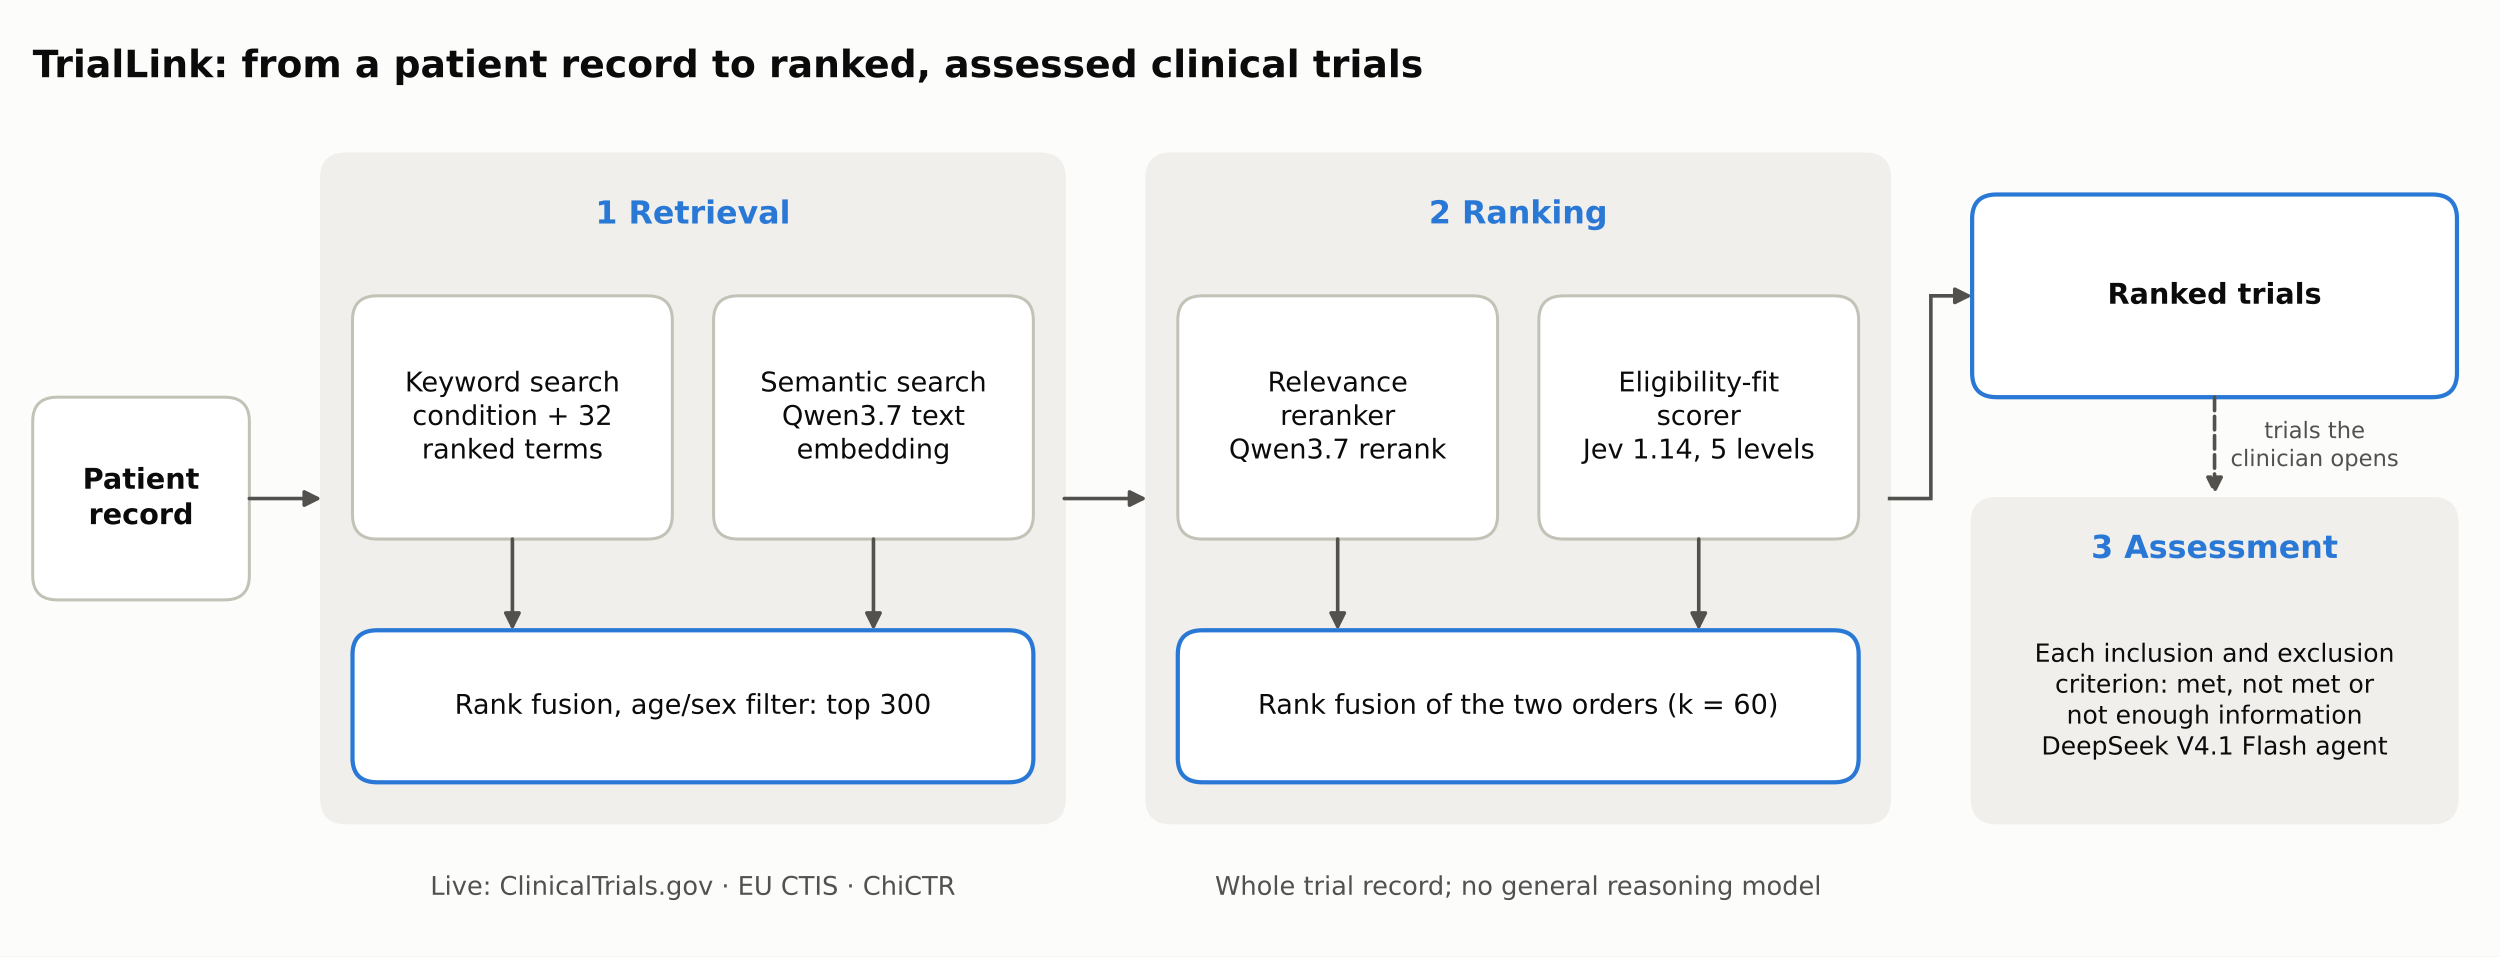
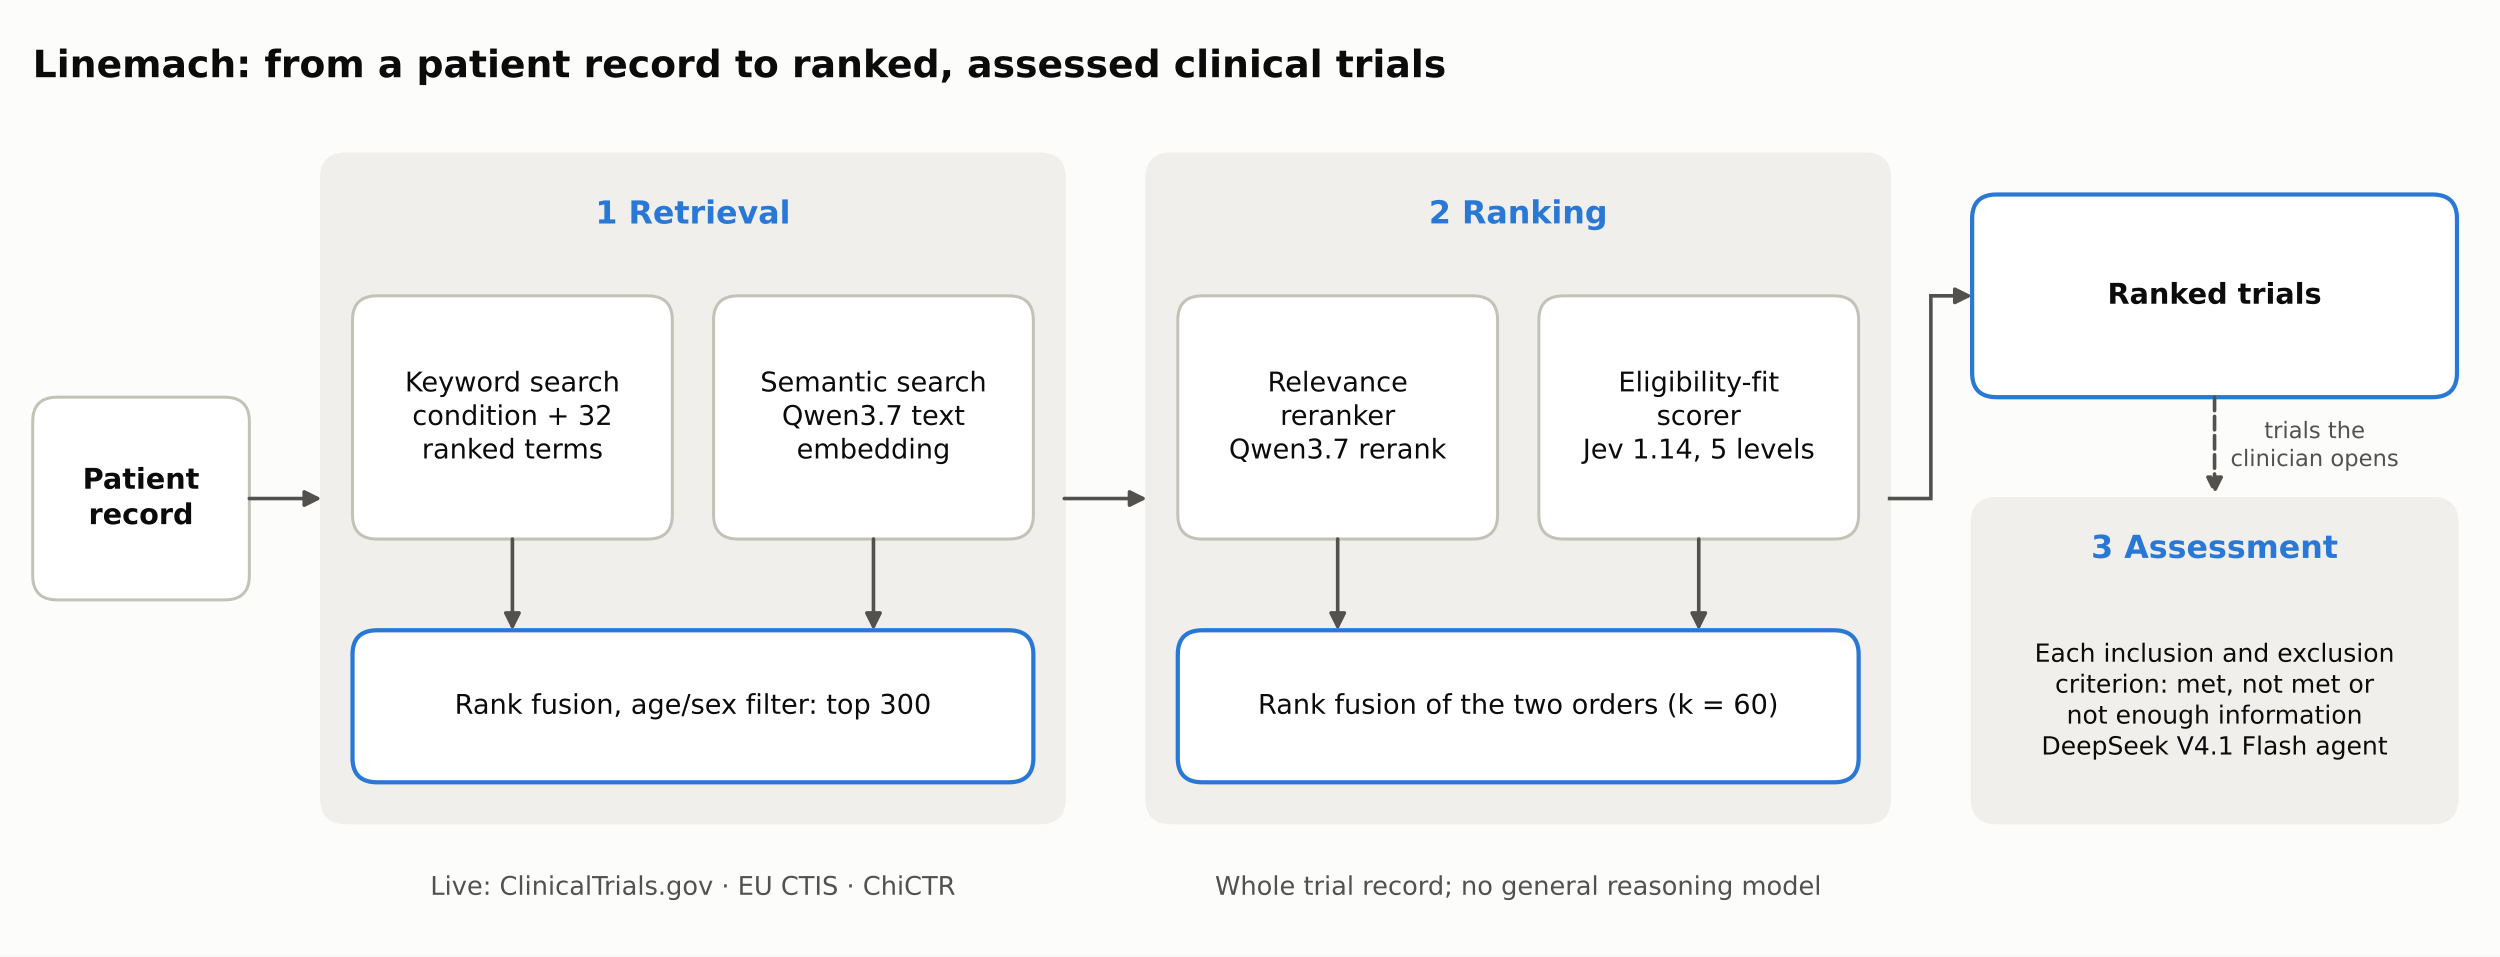
<svg xmlns="http://www.w3.org/2000/svg" width="828pt" height="316.8pt" viewBox="0 0 828 316.8" version="1.1">
  <defs>
    <style type="text/css">*{stroke-linejoin: round; stroke-linecap: butt}</style>
  </defs>
  <g id="figure_1">
    <g id="patch_1">
      <path d="M 0 316.8  L 828 316.8  L 828 0  L 0 0  z " style="fill: #fcfcfb" />
    </g>
    <g id="axes_1">
      <g id="patch_2">
        <path d="M 19.033 198.678  L 74.383 198.678  Q 82.583 198.678 82.583 190.623  L 82.583 139.603  Q 82.583 131.548 74.383 131.548  L 19.033 131.548  Q 10.833 131.548 10.833 139.603  L 10.833 190.623  Q 10.833 198.678 19.033 198.678  z " clip-path="url(#p9ce9f2cfa7)" style="fill: #ffffff; stroke: #c3c2b7; stroke-linejoin: miter" />
      </g>
      <g id="patch_3">
        <path d="M 114.7 272.522  L 344.3 272.522  Q 352.5 272.522 352.5 264.466  L 352.5 59.047  Q 352.5 50.991 344.3 50.991  L 114.7 50.991  Q 106.5 50.991 106.5 59.047  L 106.5 264.466  Q 106.5 272.522 114.7 272.522  z " clip-path="url(#p9ce9f2cfa7)" style="fill: #f0efec; stroke: #f0efec; stroke-linejoin: miter" />
      </g>
      <g id="patch_4">
        <path d="M 124.95 178.539  L 214.467 178.539  Q 222.667 178.539 222.667 170.483  L 222.667 106.038  Q 222.667 97.983 214.467 97.983  L 124.95 97.983  Q 116.75 97.983 116.75 106.038  L 116.75 170.483  Q 116.75 178.539 124.95 178.539  z " clip-path="url(#p9ce9f2cfa7)" style="fill: #ffffff; stroke: #c3c2b7; stroke-linejoin: miter" />
      </g>
      <g id="patch_5">
        <path d="M 244.533 178.539  L 334.05 178.539  Q 342.25 178.539 342.25 170.483  L 342.25 106.038  Q 342.25 97.983 334.05 97.983  L 244.533 97.983  Q 236.333 97.983 236.333 106.038  L 236.333 170.483  Q 236.333 178.539 244.533 178.539  z " clip-path="url(#p9ce9f2cfa7)" style="fill: #ffffff; stroke: #c3c2b7; stroke-linejoin: miter" />
      </g>
      <g id="patch_6">
        <path d="M 124.95 259.096  L 334.05 259.096  Q 342.25 259.096 342.25 251.04  L 342.25 216.803  Q 342.25 208.748 334.05 208.748  L 124.95 208.748  Q 116.75 208.748 116.75 216.803  L 116.75 251.04  Q 116.75 259.096 124.95 259.096  z " clip-path="url(#p9ce9f2cfa7)" style="fill: #ffffff; stroke: #2a78d6; stroke-width: 1.4; stroke-linejoin: miter" />
      </g>
      <g id="patch_7">
        <path d="M 169.708 178.539  Q 169.708 193.643 169.708 207.406  " clip-path="url(#p9ce9f2cfa7)" style="fill: none; stroke: #52514e; stroke-width: 1.2; stroke-linecap: round" />
        <path d="M 171.908 203.006  L 169.708 207.406  L 167.508 203.006  z " clip-path="url(#p9ce9f2cfa7)" style="fill: #52514e; stroke: #52514e; stroke-width: 1.2; stroke-linecap: round" />
      </g>
      <g id="patch_8">
        <path d="M 289.292 178.539  Q 289.292 193.643 289.292 207.406  " clip-path="url(#p9ce9f2cfa7)" style="fill: none; stroke: #52514e; stroke-width: 1.2; stroke-linecap: round" />
        <path d="M 291.492 203.006  L 289.292 207.406  L 287.092 203.006  z " clip-path="url(#p9ce9f2cfa7)" style="fill: #52514e; stroke: #52514e; stroke-width: 1.2; stroke-linecap: round" />
      </g>
      <g id="patch_9">
        <path d="M 388.033 272.522  L 617.633 272.522  Q 625.833 272.522 625.833 264.466  L 625.833 59.047  Q 625.833 50.991 617.633 50.991  L 388.033 50.991  Q 379.833 50.991 379.833 59.047  L 379.833 264.466  Q 379.833 272.522 388.033 272.522  z " clip-path="url(#p9ce9f2cfa7)" style="fill: #f0efec; stroke: #f0efec; stroke-linejoin: miter" />
      </g>
      <g id="patch_10">
        <path d="M 398.283 178.539  L 487.8 178.539  Q 496 178.539 496 170.483  L 496 106.038  Q 496 97.983 487.8 97.983  L 398.283 97.983  Q 390.083 97.983 390.083 106.038  L 390.083 170.483  Q 390.083 178.539 398.283 178.539  z " clip-path="url(#p9ce9f2cfa7)" style="fill: #ffffff; stroke: #c3c2b7; stroke-linejoin: miter" />
      </g>
      <g id="patch_11">
        <path d="M 517.867 178.539  L 607.383 178.539  Q 615.583 178.539 615.583 170.483  L 615.583 106.038  Q 615.583 97.983 607.383 97.983  L 517.867 97.983  Q 509.667 97.983 509.667 106.038  L 509.667 170.483  Q 509.667 178.539 517.867 178.539  z " clip-path="url(#p9ce9f2cfa7)" style="fill: #ffffff; stroke: #c3c2b7; stroke-linejoin: miter" />
      </g>
      <g id="patch_12">
        <path d="M 398.283 259.096  L 607.383 259.096  Q 615.583 259.096 615.583 251.04  L 615.583 216.803  Q 615.583 208.748 607.383 208.748  L 398.283 208.748  Q 390.083 208.748 390.083 216.803  L 390.083 251.04  Q 390.083 259.096 398.283 259.096  z " clip-path="url(#p9ce9f2cfa7)" style="fill: #ffffff; stroke: #2a78d6; stroke-width: 1.4; stroke-linejoin: miter" />
      </g>
      <g id="patch_13">
        <path d="M 443.042 178.539  Q 443.042 193.643 443.042 207.406  " clip-path="url(#p9ce9f2cfa7)" style="fill: none; stroke: #52514e; stroke-width: 1.2; stroke-linecap: round" />
        <path d="M 445.242 203.006  L 443.042 207.406  L 440.842 203.006  z " clip-path="url(#p9ce9f2cfa7)" style="fill: #52514e; stroke: #52514e; stroke-width: 1.2; stroke-linecap: round" />
      </g>
      <g id="patch_14">
        <path d="M 562.625 178.539  Q 562.625 193.643 562.625 207.406  " clip-path="url(#p9ce9f2cfa7)" style="fill: none; stroke: #52514e; stroke-width: 1.2; stroke-linecap: round" />
        <path d="M 564.825 203.006  L 562.625 207.406  L 560.425 203.006  z " clip-path="url(#p9ce9f2cfa7)" style="fill: #52514e; stroke: #52514e; stroke-width: 1.2; stroke-linecap: round" />
      </g>
      <g id="patch_15">
        <path d="M 661.367 131.548  L 805.55 131.548  Q 813.75 131.548 813.75 123.492  L 813.75 72.473  Q 813.75 64.417 805.55 64.417  L 661.367 64.417  Q 653.167 64.417 653.167 72.473  L 653.167 123.492  Q 653.167 131.548 661.367 131.548  z " clip-path="url(#p9ce9f2cfa7)" style="fill: #ffffff; stroke: #2a78d6; stroke-width: 1.4; stroke-linejoin: miter" />
      </g>
      <g id="patch_16">
        <path d="M 661.367 272.522  L 805.55 272.522  Q 813.75 272.522 813.75 264.466  L 813.75 173.169  Q 813.75 165.113 805.55 165.113  L 661.367 165.113  Q 653.167 165.113 653.167 173.169  L 653.167 264.466  Q 653.167 272.522 661.367 272.522  z " clip-path="url(#p9ce9f2cfa7)" style="fill: #f0efec; stroke: #f0efec; stroke-linejoin: miter" />
      </g>
      <g id="patch_17">
        <path d="M 82.583 165.113  Q 94.542 165.113 105.158 165.113  " clip-path="url(#p9ce9f2cfa7)" style="fill: none; stroke: #52514e; stroke-width: 1.2; stroke-linecap: round" />
        <path d="M 100.758 162.913  L 105.158 165.113  L 100.758 167.313  z " clip-path="url(#p9ce9f2cfa7)" style="fill: #52514e; stroke: #52514e; stroke-width: 1.2; stroke-linecap: round" />
      </g>
      <g id="patch_18">
        <path d="M 352.5 165.113  Q 366.167 165.113 378.492 165.113  " clip-path="url(#p9ce9f2cfa7)" style="fill: none; stroke: #52514e; stroke-width: 1.2; stroke-linecap: round" />
        <path d="M 374.092 162.913  L 378.492 165.113  L 374.092 167.313  z " clip-path="url(#p9ce9f2cfa7)" style="fill: #52514e; stroke: #52514e; stroke-width: 1.2; stroke-linecap: round" />
      </g>
      <g id="patch_19">
        <path d="M 639.5 97.983  Q 646.333 97.983 651.825 97.983  " clip-path="url(#p9ce9f2cfa7)" style="fill: none; stroke: #52514e; stroke-width: 1.2; stroke-linecap: round" />
        <path d="M 647.425 95.783  L 651.825 97.983  L 647.425 100.183  z " clip-path="url(#p9ce9f2cfa7)" style="fill: #52514e; stroke: #52514e; stroke-width: 1.2; stroke-linecap: round" />
      </g>
      <g id="patch_20">
        <path d="M 733.458 131.548  Q 733.458 147.659 733.458 162.429  " clip-path="url(#p9ce9f2cfa7)" style="fill: none; stroke-dasharray: 4.44,1.92; stroke-dashoffset: 0; stroke: #52514e; stroke-width: 1.2; stroke-linecap: round" />
        <path d="M 735.658 158.029  L 733.458 162.429  L 731.258 158.029  z " clip-path="url(#p9ce9f2cfa7)" style="fill: #52514e; stroke-dasharray: 4.44,1.92; stroke-dashoffset: 0; stroke: #52514e; stroke-width: 1.2; stroke-linecap: round" />
      </g>
      <g id="line2d_1">
        <path d="M 625.833 165.113  L 639.5 165.113  L 639.5 97.983  " clip-path="url(#p9ce9f2cfa7)" style="fill: none; stroke: #52514e; stroke-width: 1.2; stroke-linejoin: miter; stroke-linecap: square" />
      </g>
      <g id="text_1">
-         <text style="font-weight: 700; font-size: 12.5px; font-family: 'DejaVu Sans'; text-anchor: start; fill: #0b0b0b" x="10.833" y="25.574" transform="rotate(-0 10.83333 25.57444)">TrialLink: from a patient record to ranked, assessed clinical trials</text>
+         <text style="font-weight: 700; font-size: 12.5px; font-family: 'DejaVu Sans'; text-anchor: start; fill: #0b0b0b" x="10.833" y="25.574" transform="rotate(-0 10.83333 25.57444)">Linemach: from a patient record to ranked, assessed clinical trials</text>
      </g>
      <g id="text_2">
        <text style="font-weight: 700; font-size: 9.5px; font-family: 'DejaVu Sans'; fill: #0b0b0b" transform="translate(27.37361 161.8741)">Patient</text>
        <text style="font-weight: 700; font-size: 9.5px; font-family: 'DejaVu Sans'; fill: #0b0b0b" transform="translate(29.32259 173.5948)">record</text>
      </g>
      <g id="text_3">
        <text style="font-weight: 700; font-size: 10.5px; font-family: 'DejaVu Sans'; text-anchor: middle; fill: #2a78d6" x="229.5" y="74.028" transform="rotate(-0 229.5 74.02778)">1  Retrieval</text>
      </g>
      <g id="text_4">
        <text style="font-size: 9px; font-family: 'DejaVu Sans'; fill: #0b0b0b" transform="translate(134.1126 129.6405)">Keyword search</text>
        <text style="font-size: 9px; font-family: 'DejaVu Sans'; fill: #0b0b0b" transform="translate(136.5447 140.7443)">condition + 32</text>
        <text style="font-size: 9px; font-family: 'DejaVu Sans'; fill: #0b0b0b" transform="translate(139.7186 151.8481)">ranked terms</text>
      </g>
      <g id="text_5">
        <text style="font-size: 9px; font-family: 'DejaVu Sans'; fill: #0b0b0b" transform="translate(251.8088 129.6405)">Semantic search</text>
        <text style="font-size: 9px; font-family: 'DejaVu Sans'; fill: #0b0b0b" transform="translate(258.9799 140.7443)">Qwen3.7 text</text>
        <text style="font-size: 9px; font-family: 'DejaVu Sans'; fill: #0b0b0b" transform="translate(263.8414 151.8481)">embedding</text>
      </g>
      <g id="text_6">
        <text style="font-size: 9px; font-family: 'DejaVu Sans'; text-anchor: middle; fill: #0b0b0b" x="229.5" y="236.405" transform="rotate(-0 229.5 236.4052)">Rank fusion, age/sex filter: top 300</text>
      </g>
      <g id="text_7">
        <text style="font-size: 8.5px; font-family: 'DejaVu Sans'; text-anchor: middle; fill: #52514e" x="229.5" y="296.349" transform="rotate(-0 229.5 296.3489)">Live: ClinicalTrials.gov · EU CTIS · ChiCTR</text>
      </g>
      <g id="text_8">
        <text style="font-weight: 700; font-size: 10.5px; font-family: 'DejaVu Sans'; text-anchor: middle; fill: #2a78d6" x="502.833" y="73.987" transform="rotate(-0 502.8333 73.98676)">2  Ranking</text>
      </g>
      <g id="text_9">
        <text style="font-size: 9px; font-family: 'DejaVu Sans'; fill: #0b0b0b" transform="translate(419.8132 129.6405)">Relevance</text>
        <text style="font-size: 9px; font-family: 'DejaVu Sans'; fill: #0b0b0b" transform="translate(424.0032 140.7443)">reranker</text>
        <text style="font-size: 9px; font-family: 'DejaVu Sans'; fill: #0b0b0b" transform="translate(407.029 151.8481)">Qwen3.7 rerank</text>
      </g>
      <g id="text_10">
        <text style="font-size: 9px; font-family: 'DejaVu Sans'; fill: #0b0b0b" transform="translate(535.9963 129.6405)">Eligibility-fit</text>
        <text style="font-size: 9px; font-family: 'DejaVu Sans'; fill: #0b0b0b" transform="translate(548.6855 140.7443)">scorer</text>
        <text style="font-size: 9px; font-family: 'DejaVu Sans'; fill: #0b0b0b" transform="translate(524.2161 151.8481)">Jev 1.14, 5 levels</text>
      </g>
      <g id="text_11">
        <text style="font-size: 9px; font-family: 'DejaVu Sans'; text-anchor: middle; fill: #0b0b0b" x="502.833" y="236.405" transform="rotate(-0 502.8333 236.4052)">Rank fusion of the two orders (k = 60)</text>
      </g>
      <g id="text_12">
        <text style="font-size: 8.5px; font-family: 'DejaVu Sans'; text-anchor: middle; fill: #52514e" x="502.833" y="296.349" transform="rotate(-0 502.8333 296.3489)">Whole trial record; no general reasoning model</text>
      </g>
      <g id="text_13">
        <text style="font-weight: 700; font-size: 9.5px; font-family: 'DejaVu Sans'; text-anchor: middle; fill: #0b0b0b" x="733.458" y="100.604" transform="rotate(-0 733.4583 100.604)">Ranked trials</text>
      </g>
      <g id="text_14">
        <text style="font-weight: 700; font-size: 10.5px; font-family: 'DejaVu Sans'; text-anchor: middle; fill: #2a78d6" x="733.458" y="184.793" transform="rotate(-0 733.4583 184.793)">3  Assessment</text>
      </g>
      <g id="text_15">
        <text style="font-size: 8.3px; font-family: 'DejaVu Sans'; fill: #0b0b0b" transform="translate(673.8708 219.1735)">Each inclusion and exclusion</text>
        <text style="font-size: 8.3px; font-family: 'DejaVu Sans'; fill: #0b0b0b" transform="translate(680.6288 229.4137)">criterion: met, not met or</text>
        <text style="font-size: 8.3px; font-family: 'DejaVu Sans'; fill: #0b0b0b" transform="translate(684.4553 239.6539)">not enough information</text>
        <text style="font-size: 8.3px; font-family: 'DejaVu Sans'; fill: #0b0b0b" transform="translate(676.1177 249.894)">DeepSeek V4.1 Flash agent</text>
      </g>
      <g id="text_16">
        <text style="font-size: 7.5px; font-family: 'DejaVu Sans'; fill: #52514e" transform="translate(749.9072 145.1021)">trials the</text>
        <text style="font-size: 7.5px; font-family: 'DejaVu Sans'; fill: #52514e" transform="translate(738.7533 154.3553)">clinician opens</text>
      </g>
    </g>
  </g>
  <defs>
    <clipPath id="p9ce9f2cfa7">
      <rect x="4" y="4" width="820" height="308.8" />
    </clipPath>
  </defs>
</svg>
